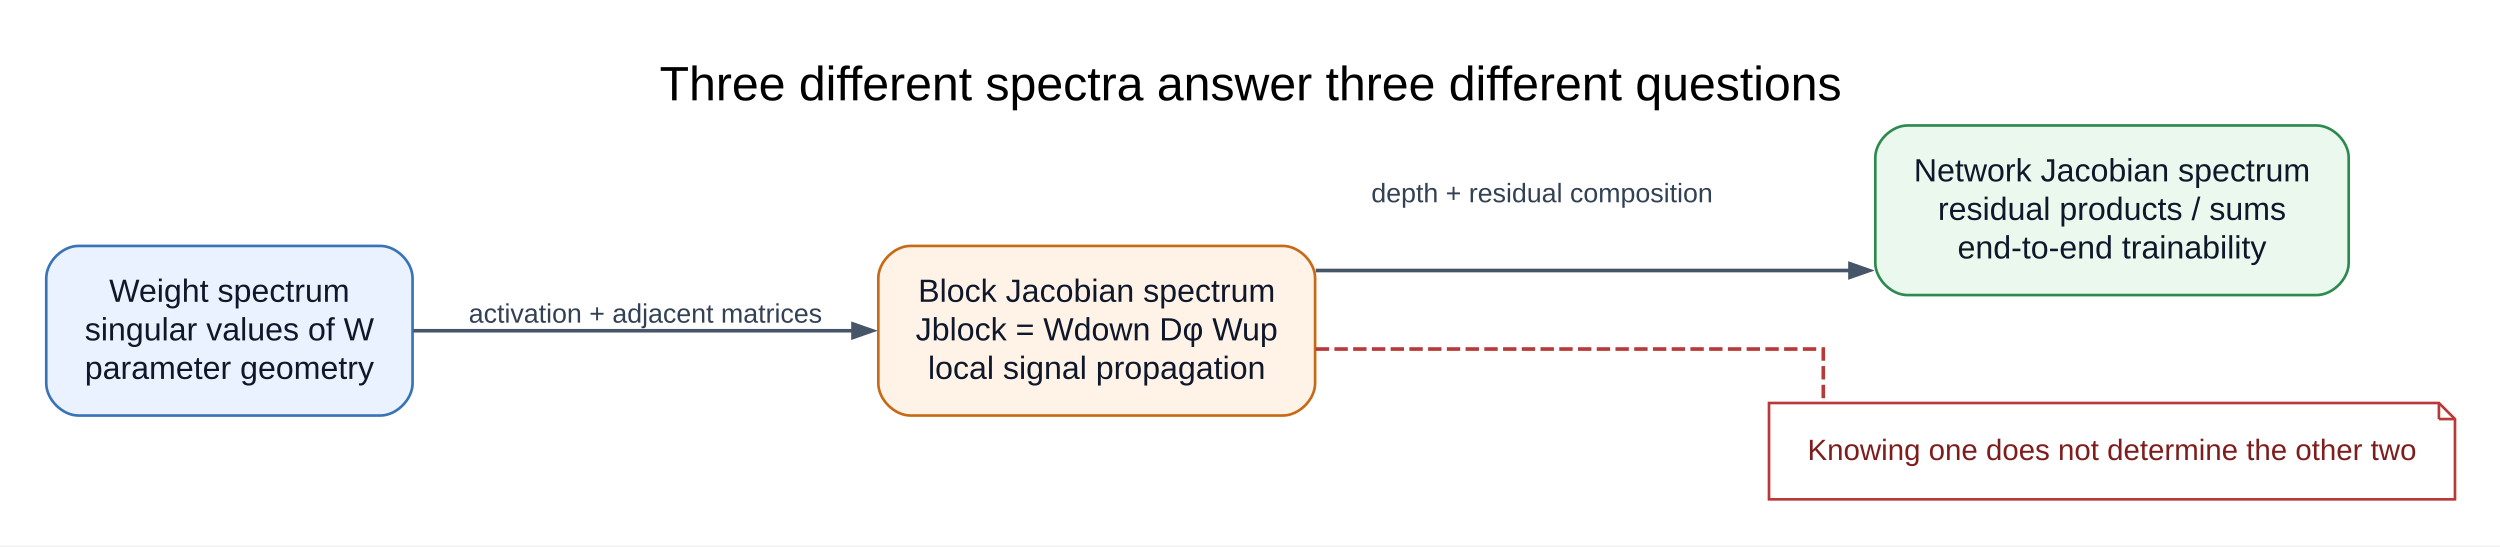
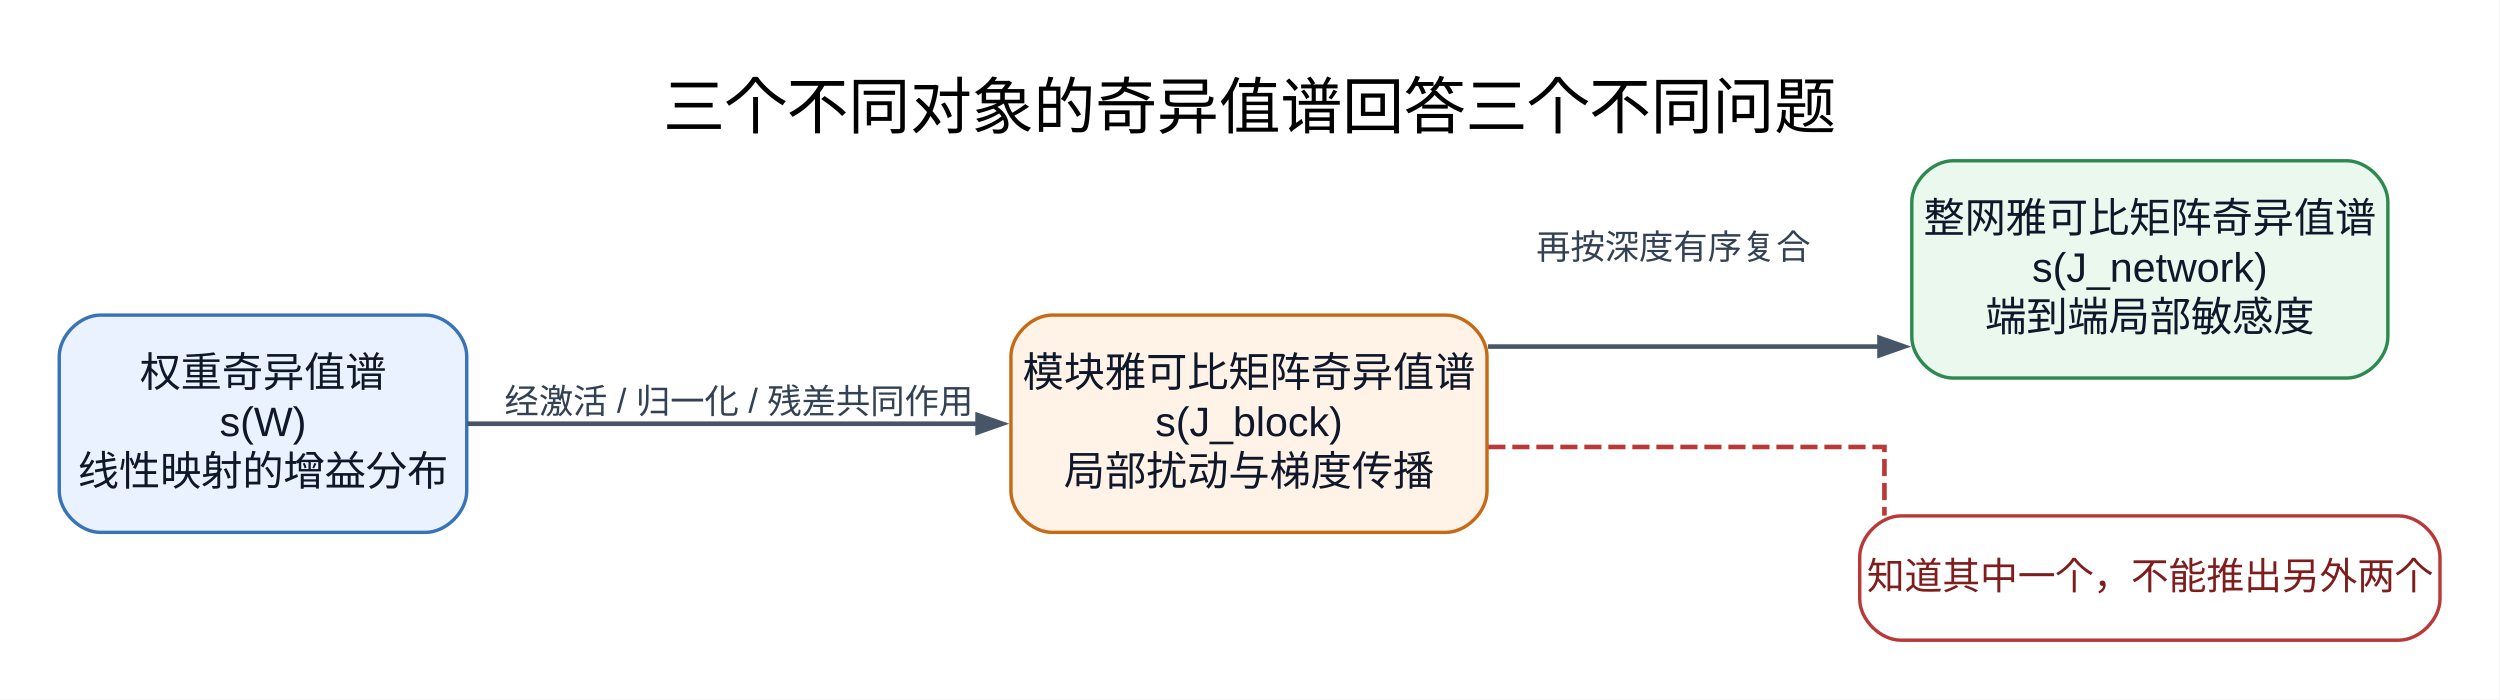
- <svg xmlns="http://www.w3.org/2000/svg" width="934pt" height="204pt" viewBox="0.00 0.00 934.00 204.00">
-   <g id="graph0" class="graph" transform="scale(1 1) rotate(0) translate(17.28 186.56)">
-     <polygon fill="white" stroke="none" points="-17.28,17.28 -17.28,-186.56 917.18,-186.56 917.18,17.28 -17.28,17.28" />
-     <text xml:space="preserve" text-anchor="middle" x="449.95" y="-149.08" font-family="Arial" font-size="18.00">Three different spectra answer three different questions</text>
+ <svg xmlns="http://www.w3.org/2000/svg" width="729pt" height="204pt" viewBox="0.00 0.00 729.00 204.00">
+   <g id="graph0" class="graph" transform="scale(1 1) rotate(0) translate(17.28 186.68)">
+     <polygon fill="white" stroke="none" points="-17.28,17.28 -17.28,-186.68 711.5,-186.68 711.5,17.28 -17.28,17.28" />
+     <text xml:space="preserve" text-anchor="middle" x="347.11" y="-149.2" font-family="Arial" font-size="18.00">三个不同对象的奇异值谱回答三个不同问题</text>
    <g id="node1" class="node">
-       <path fill="#eaf2ff" stroke="#3973b7" d="M124.85,-94.68C124.85,-94.68 12,-94.68 12,-94.68 6,-94.68 0,-88.68 0,-82.68 0,-82.68 0,-43.32 0,-43.32 0,-37.32 6,-31.32 12,-31.32 12,-31.32 124.85,-31.32 124.85,-31.32 130.85,-31.32 136.85,-37.32 136.85,-43.32 136.85,-43.32 136.85,-82.68 136.85,-82.68 136.85,-88.68 130.85,-94.68 124.85,-94.68" />
-       <text xml:space="preserve" text-anchor="middle" x="68.42" y="-73.8" font-family="Arial" font-size="12.00" fill="#0f172a">Weight spectrum</text>
-       <text xml:space="preserve" text-anchor="middle" x="68.42" y="-59.4" font-family="Arial" font-size="12.00" fill="#0f172a">singular values of W</text>
-       <text xml:space="preserve" text-anchor="middle" x="68.42" y="-45" font-family="Arial" font-size="12.00" fill="#0f172a">parameter geometry</text>
+       <path fill="#eaf2ff" stroke="#3973b7" d="M106.82,-94.8C106.82,-94.8 12,-94.8 12,-94.8 6,-94.8 0,-88.8 0,-82.8 0,-82.8 0,-43.44 0,-43.44 0,-37.44 6,-31.44 12,-31.44 12,-31.44 106.82,-31.44 106.82,-31.44 112.82,-31.44 118.82,-37.44 118.82,-43.44 118.82,-43.44 118.82,-82.8 118.82,-82.8 118.82,-88.8 112.82,-94.8 106.82,-94.8" />
+       <text xml:space="preserve" text-anchor="middle" x="59.41" y="-73.92" font-family="Arial" font-size="12.00" fill="#0f172a">权重奇异值谱</text>
+       <text xml:space="preserve" text-anchor="middle" x="59.41" y="-59.52" font-family="Arial" font-size="12.00" fill="#0f172a">s(W)</text>
+       <text xml:space="preserve" text-anchor="middle" x="59.41" y="-45.12" font-family="Arial" font-size="12.00" fill="#0f172a">线性映射的增益分布</text>
    </g>
    <g id="node2" class="node">
-       <path fill="#fff3e8" stroke="#c66a16" d="M462.04,-94.68C462.04,-94.68 322.86,-94.68 322.86,-94.68 316.86,-94.68 310.86,-88.68 310.86,-82.68 310.86,-82.68 310.86,-43.32 310.86,-43.32 310.86,-37.32 316.86,-31.32 322.86,-31.32 322.86,-31.32 462.04,-31.32 462.04,-31.32 468.04,-31.32 474.04,-37.32 474.04,-43.32 474.04,-43.32 474.04,-82.68 474.04,-82.68 474.04,-88.68 468.04,-94.68 462.04,-94.68" />
-       <text xml:space="preserve" text-anchor="middle" x="392.45" y="-73.8" font-family="Arial" font-size="12.00" fill="#0f172a">Block Jacobian spectrum</text>
-       <text xml:space="preserve" text-anchor="middle" x="392.45" y="-59.4" font-family="Arial" font-size="12.00" fill="#0f172a">Jblock = Wdown Dφ Wup</text>
-       <text xml:space="preserve" text-anchor="middle" x="392.45" y="-45" font-family="Arial" font-size="12.00" fill="#0f172a">local signal propagation</text>
+       <path fill="#fff3e8" stroke="#c66a16" d="M404.33,-94.8C404.33,-94.8 289.51,-94.8 289.51,-94.8 283.51,-94.8 277.51,-88.8 277.51,-82.8 277.51,-82.8 277.51,-43.44 277.51,-43.44 277.51,-37.44 283.51,-31.44 289.51,-31.44 289.51,-31.44 404.33,-31.44 404.33,-31.44 410.33,-31.44 416.33,-37.44 416.33,-43.44 416.33,-43.44 416.33,-82.8 416.33,-82.8 416.33,-88.8 410.33,-94.8 404.33,-94.8" />
+       <text xml:space="preserve" text-anchor="middle" x="346.92" y="-73.92" font-family="Arial" font-size="12.00" fill="#0f172a">模块雅可比矩阵奇异值谱</text>
+       <text xml:space="preserve" text-anchor="middle" x="346.92" y="-59.52" font-family="Arial" font-size="12.00" fill="#0f172a">s(J_block)</text>
+       <text xml:space="preserve" text-anchor="middle" x="346.92" y="-45.12" font-family="Arial" font-size="12.00" fill="#0f172a">局部扰动与梯度传播</text>
    </g>
    <g id="edge1" class="edge">
-       <path fill="none" stroke="#475569" stroke-width="1.35" d="M137.14,-63C137.14,-63 301.4,-63 301.4,-63" />
-       <polygon fill="#475569" stroke="#475569" stroke-width="1.35" points="301.4,-65.52 308.6,-63 301.4,-60.48 301.4,-65.52" />
-       <text xml:space="preserve" text-anchor="middle" x="223.85" y="-66" font-family="Arial" font-size="10.00" fill="#334155">activation + adjacent matrices</text>
+       <path fill="none" stroke="#475569" stroke-width="1.35" d="M118.98,-63.12C118.98,-63.12 267.79,-63.12 267.79,-63.12" />
+       <polygon fill="#475569" stroke="#475569" stroke-width="1.35" points="267.79,-65.64 274.99,-63.12 267.79,-60.6 267.79,-65.64" />
+       <text xml:space="preserve" text-anchor="middle" x="198.16" y="-66.12" font-family="Arial" font-size="10.00" fill="#334155">经激活 / 归一化 / 残差共同作用</text>
    </g>
    <g id="node3" class="node">
-       <path fill="#eaf8ee" stroke="#2d8a4e" d="M848.19,-139.68C848.19,-139.68 695.33,-139.68 695.33,-139.68 689.33,-139.68 683.33,-133.68 683.33,-127.68 683.33,-127.68 683.33,-88.32 683.33,-88.32 683.33,-82.32 689.33,-76.32 695.33,-76.32 695.33,-76.32 848.19,-76.32 848.19,-76.32 854.19,-76.32 860.19,-82.32 860.19,-88.32 860.19,-88.32 860.19,-127.68 860.19,-127.68 860.19,-133.68 854.19,-139.68 848.19,-139.68" />
-       <text xml:space="preserve" text-anchor="middle" x="771.76" y="-118.8" font-family="Arial" font-size="12.00" fill="#0f172a">Network Jacobian spectrum</text>
-       <text xml:space="preserve" text-anchor="middle" x="771.76" y="-104.4" font-family="Arial" font-size="12.00" fill="#0f172a">residual products / sums</text>
-       <text xml:space="preserve" text-anchor="middle" x="771.76" y="-90" font-family="Arial" font-size="12.00" fill="#0f172a">end-to-end trainability</text>
+       <path fill="#eaf8ee" stroke="#2d8a4e" d="M667.02,-139.8C667.02,-139.8 552.2,-139.8 552.2,-139.8 546.2,-139.8 540.2,-133.8 540.2,-127.8 540.2,-127.8 540.2,-88.44 540.2,-88.44 540.2,-82.44 546.2,-76.44 552.2,-76.44 552.2,-76.44 667.02,-76.44 667.02,-76.44 673.02,-76.44 679.02,-82.44 679.02,-88.44 679.02,-88.44 679.02,-127.8 679.02,-127.8 679.02,-133.8 673.02,-139.8 667.02,-139.8" />
+       <text xml:space="preserve" text-anchor="middle" x="609.61" y="-118.92" font-family="Arial" font-size="12.00" fill="#0f172a">整网雅可比矩阵奇异值谱</text>
+       <text xml:space="preserve" text-anchor="middle" x="609.61" y="-104.52" font-family="Arial" font-size="12.00" fill="#0f172a">s(J_network)</text>
+       <text xml:space="preserve" text-anchor="middle" x="609.61" y="-90.12" font-family="Arial" font-size="12.00" fill="#0f172a">端到端局部敏感度</text>
    </g>
    <g id="edge2" class="edge">
-       <path fill="none" stroke="#475569" stroke-width="1.35" d="M474.29,-85.5C474.29,-85.5 673.87,-85.5 673.87,-85.5" />
-       <polygon fill="#475569" stroke="#475569" stroke-width="1.35" points="673.87,-88.02 681.07,-85.5 673.87,-82.98 673.87,-88.02" />
-       <text xml:space="preserve" text-anchor="middle" x="558.83" y="-111" font-family="Arial" font-size="10.00" fill="#334155">depth + residual composition</text>
+       <path fill="none" stroke="#475569" stroke-width="1.35" d="M416.63,-85.62C416.63,-85.62 530.79,-85.62 530.79,-85.62" />
+       <polygon fill="#475569" stroke="#475569" stroke-width="1.35" points="530.79,-88.14 537.99,-85.62 530.79,-83.1 530.79,-88.14" />
+       <text xml:space="preserve" text-anchor="middle" x="470.67" y="-111.12" font-family="Arial" font-size="10.00" fill="#334155">再按深度有序复合</text>
    </g>
    <g id="node4" class="node">
-       <polygon fill="#ffffff" stroke="#b93838" points="893.9,-36 643.62,-36 643.62,0 899.9,0 899.9,-30 893.9,-36" />
-       <polyline fill="none" stroke="#b93838" points="893.9,-36 893.9,-30" />
-       <polyline fill="none" stroke="#b93838" points="899.9,-30 893.9,-30" />
-       <text xml:space="preserve" text-anchor="middle" x="771.76" y="-14.7" font-family="Arial" font-size="11.00" fill="#7f1d1d">Knowing one does not determine the other two</text>
+       <path fill="#ffffff" stroke="#b93838" d="M682.22,-36.24C682.22,-36.24 537.01,-36.24 537.01,-36.24 531.01,-36.24 525.01,-30.24 525.01,-24.24 525.01,-24.24 525.01,-12 525.01,-12 525.01,-6 531.01,0 537.01,0 537.01,0 682.22,0 682.22,0 688.22,0 694.22,-6 694.22,-12 694.22,-12 694.22,-24.24 694.22,-24.24 694.22,-30.24 688.22,-36.24 682.22,-36.24" />
+       <text xml:space="preserve" text-anchor="middle" x="609.61" y="-14.82" font-family="Arial" font-size="11.00" fill="#7f1d1d">知道其中一个，不能推出另外两个</text>
    </g>
    <g id="edge3" class="edge">
-       <path fill="none" stroke="#b93838" stroke-width="1.35" stroke-dasharray="5,2" d="M474.26,-56.16C554.19,-56.16 663.9,-56.16 663.9,-56.16 663.9,-56.16 663.9,-46.01 663.9,-36.19" />
+       <path fill="none" stroke="#b93838" stroke-width="1.35" stroke-dasharray="5,2" d="M416.71,-56.34C469.23,-56.34 532.22,-56.34 532.22,-56.34 532.22,-56.34 532.22,-46.18 532.22,-36.33" />
    </g>
  </g>
</svg>
